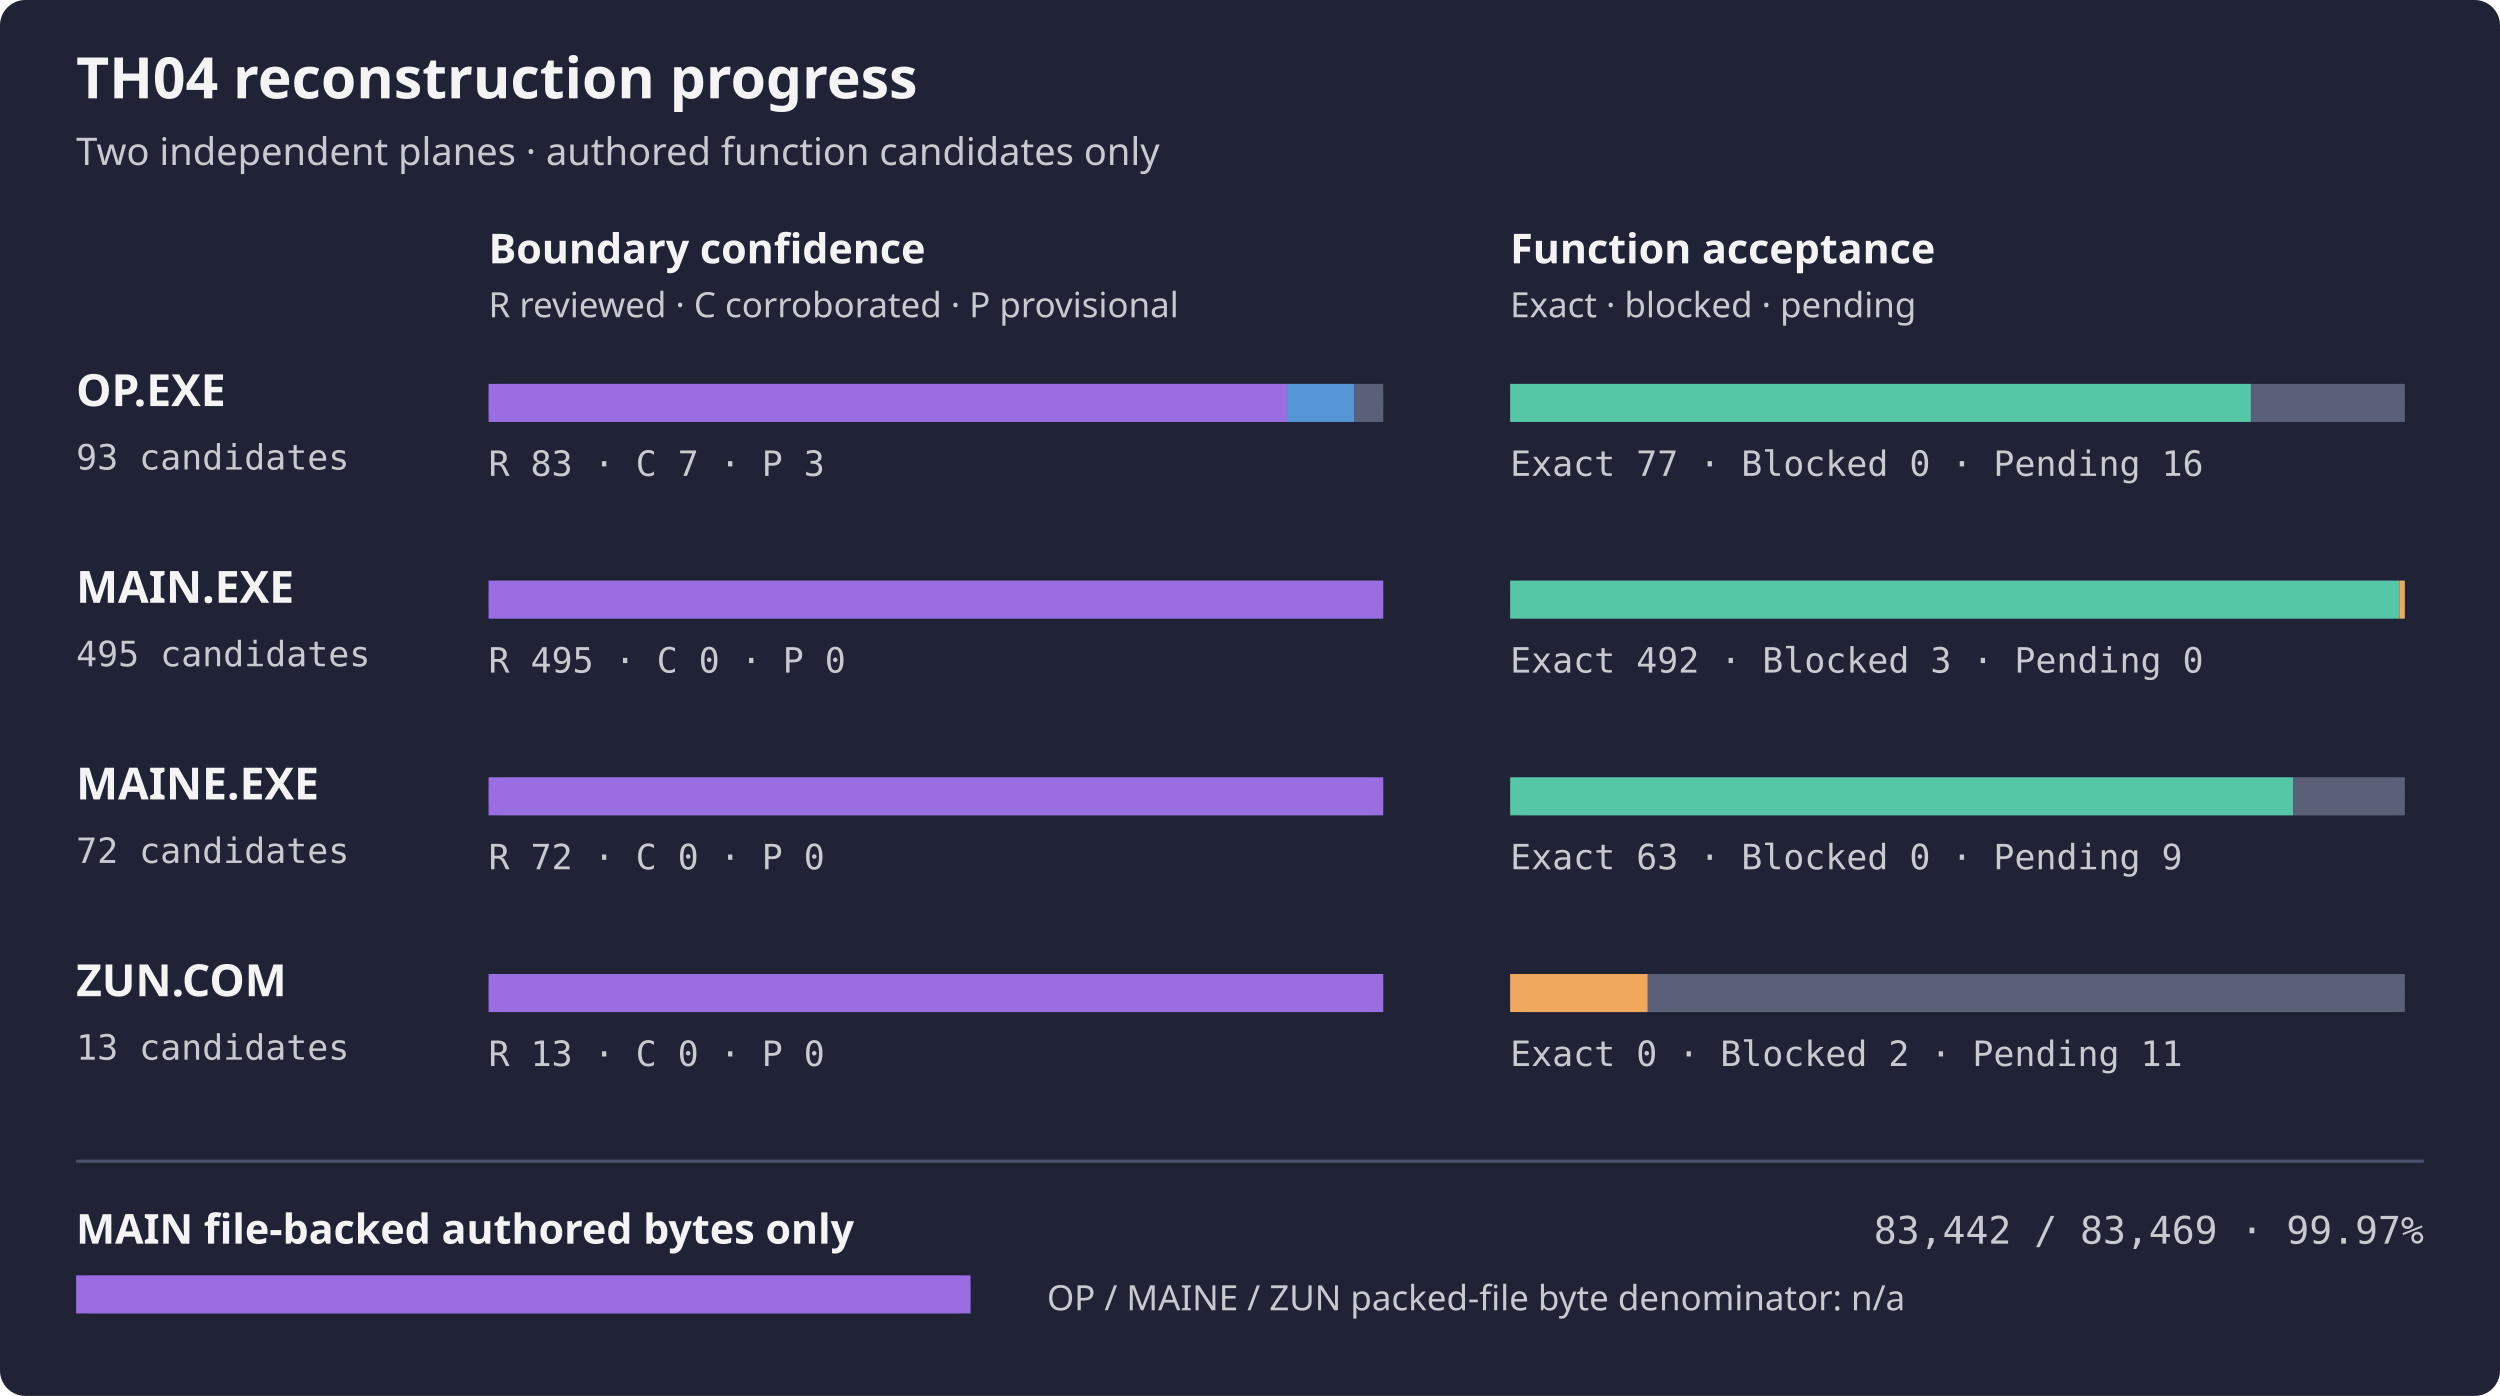
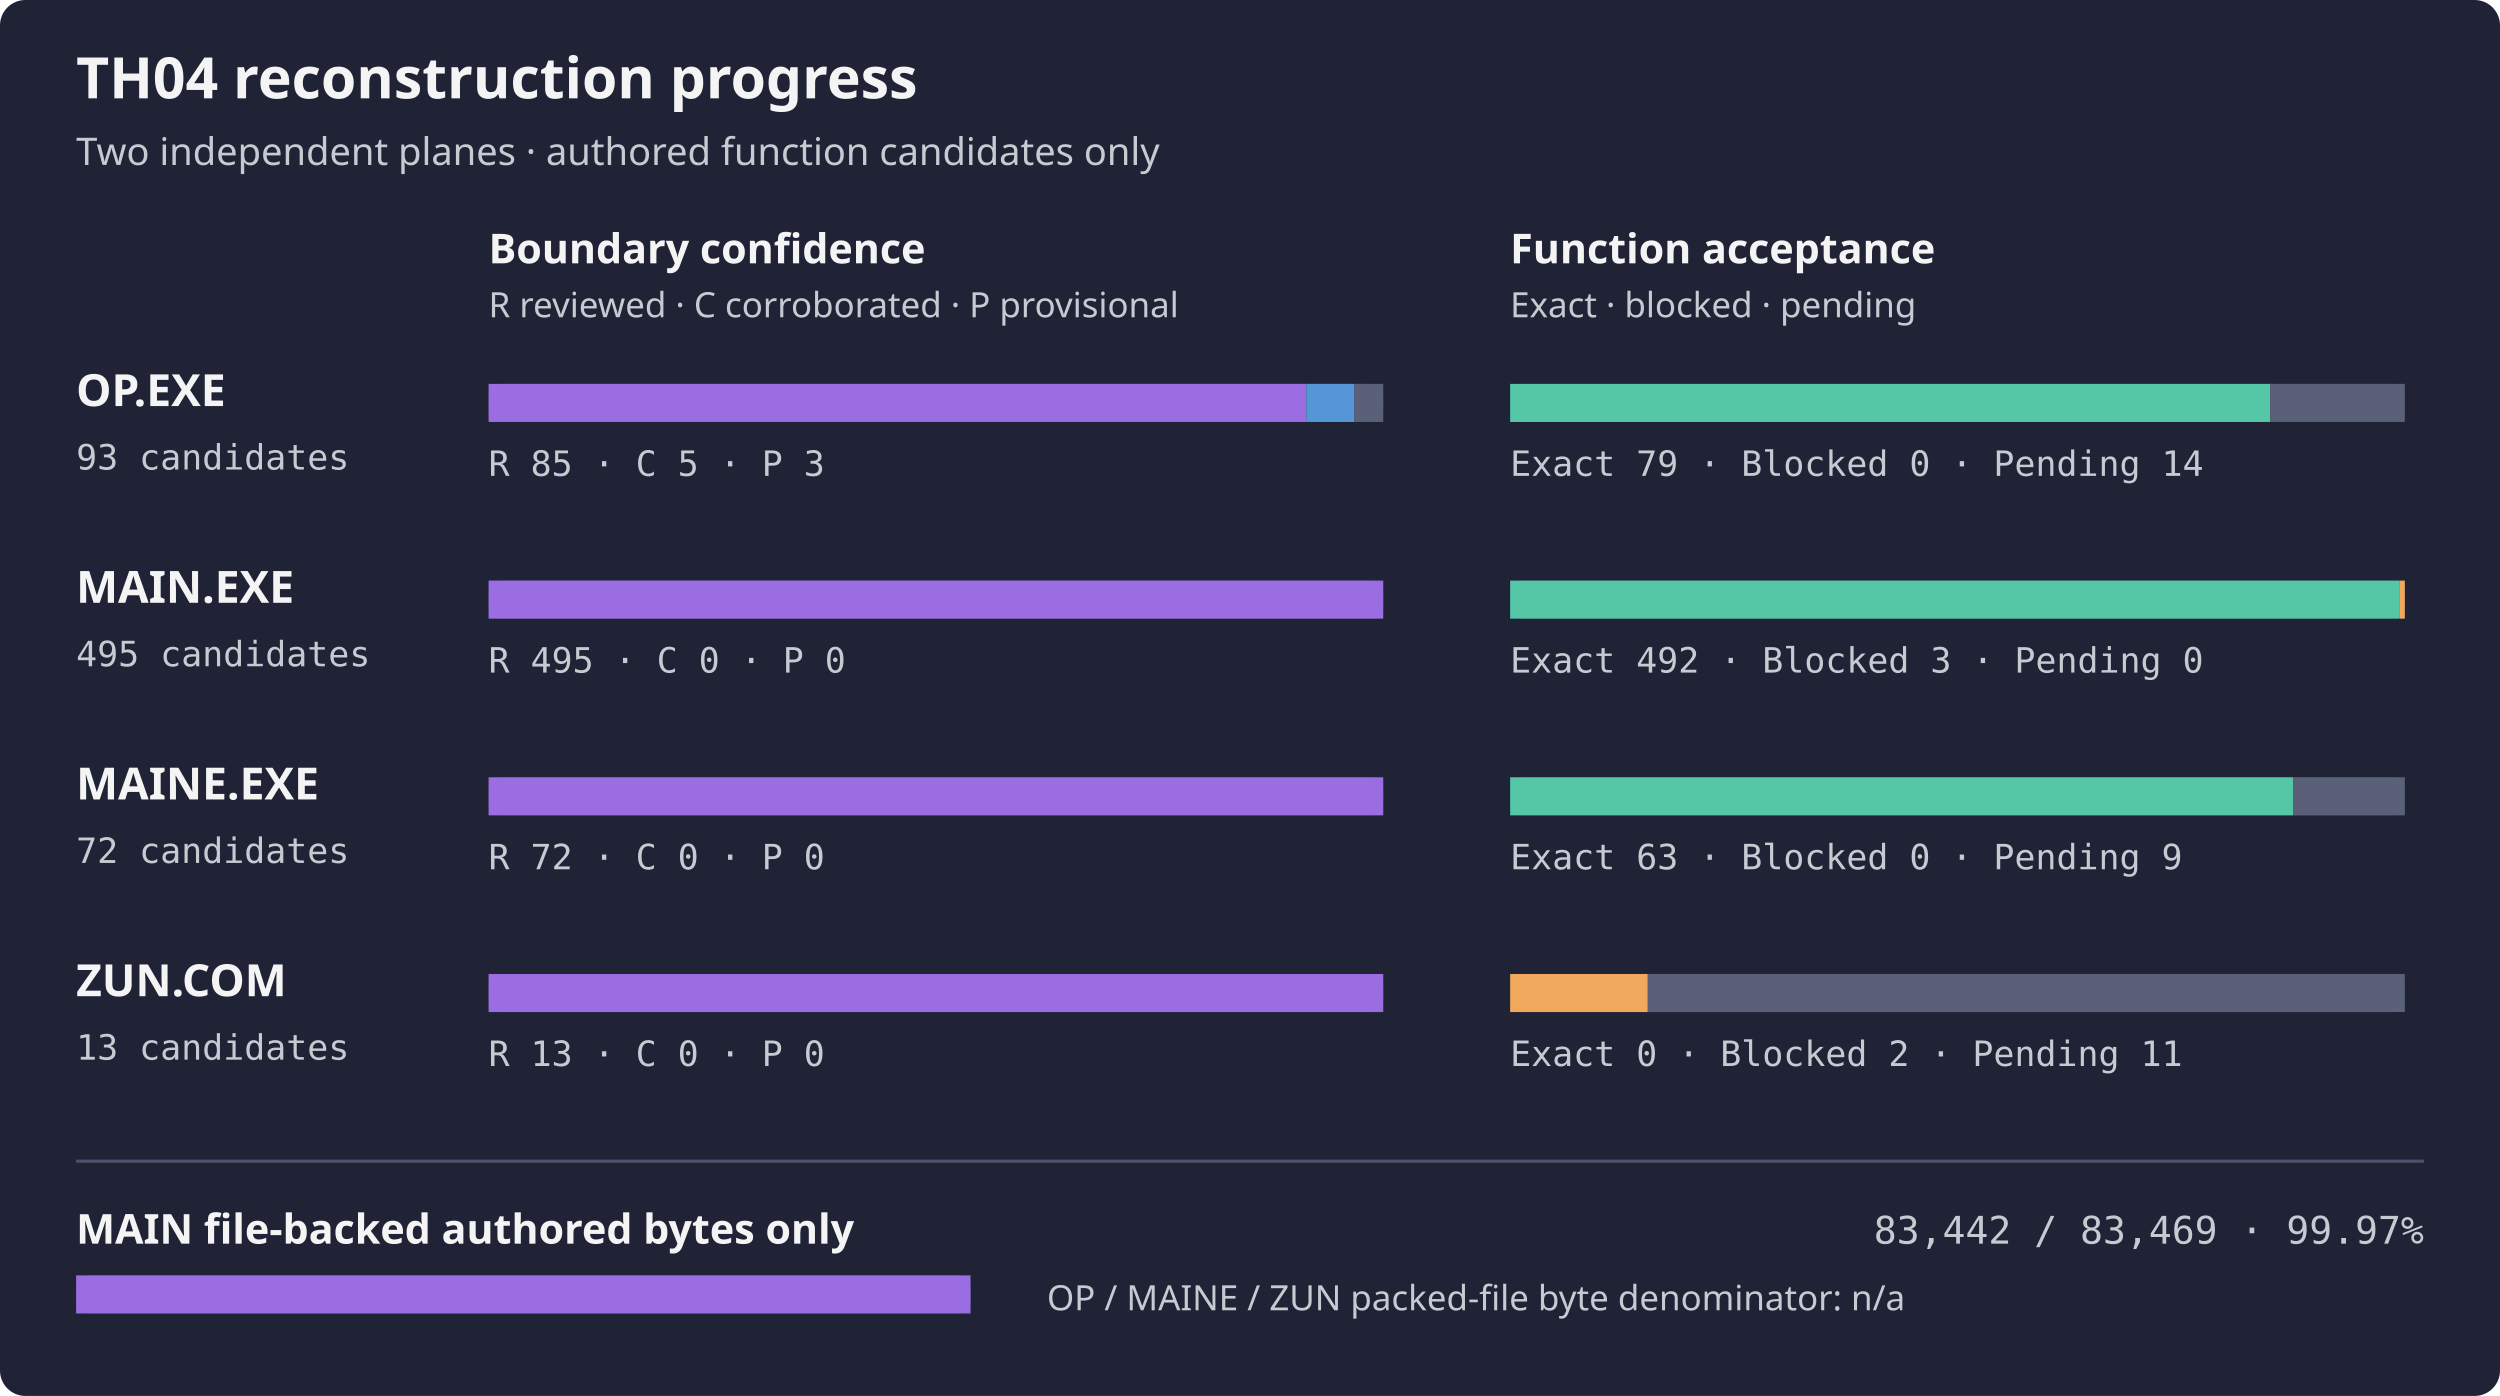
<svg xmlns="http://www.w3.org/2000/svg" width="788" height="440" role="img" aria-label="TH04 per-artifact reconstruction progress">
  <rect width="788" height="440" rx="8" fill="#1f2335" />
  <text x="24" y="31" fill="#f4f4f5" font-family="sans-serif" font-size="18" font-weight="600">TH04 reconstruction progress</text>
  <text x="24" y="52" fill="#c8cad2" font-family="sans-serif" font-size="12">Two independent planes · authored function candidates only</text>
  <text x="154" y="83" fill="#f4f4f5" font-family="sans-serif" font-size="13" font-weight="600">Boundary confidence</text>
  <text x="476" y="83" fill="#f4f4f5" font-family="sans-serif" font-size="13" font-weight="600">Function acceptance</text>
  <text x="154" y="100" fill="#c8cad2" font-family="sans-serif" font-size="11">R reviewed · C corroborated · P provisional</text>
  <text x="476" y="100" fill="#c8cad2" font-family="sans-serif" font-size="11">Exact · blocked · pending</text>
  <text x="24" y="128" fill="#f4f4f5" font-family="sans-serif" font-size="14" font-weight="600">OP.EXE</text>
  <text x="24" y="148" fill="#c8cad2" font-family="monospace" font-size="11">93 candidates</text>
  <rect x="154" y="121" width="282" height="12" rx="4" fill="#353b52" />
-   <rect x="154.00" y="121" width="251.68" height="12" fill="#9b6de3" />
-   <rect x="405.68" y="121" width="21.23" height="12" fill="#5496d6" />
+   <rect x="154.00" y="121" width="257.74" height="12" fill="#9b6de3" />
+   <rect x="411.74" y="121" width="15.16" height="12" fill="#5496d6" />
  <rect x="426.90" y="121" width="9.10" height="12" fill="#596078" />
  <rect x="476" y="121" width="282" height="12" rx="4" fill="#353b52" />
-   <rect x="476.00" y="121" width="233.48" height="12" fill="#55c7a6" />
-   <rect x="709.48" y="121" width="48.52" height="12" fill="#596078" />
-   <text x="154" y="150" fill="#c8cad2" font-family="monospace" font-size="11">R 83 · C 7 · P 3</text>
-   <text x="476" y="150" fill="#c8cad2" font-family="monospace" font-size="11">Exact 77 · Blocked 0 · Pending 16</text>
+   <rect x="476.00" y="121" width="239.55" height="12" fill="#55c7a6" />
+   <rect x="715.55" y="121" width="42.45" height="12" fill="#596078" />
+   <text x="154" y="150" fill="#c8cad2" font-family="monospace" font-size="11">R 85 · C 5 · P 3</text>
+   <text x="476" y="150" fill="#c8cad2" font-family="monospace" font-size="11">Exact 79 · Blocked 0 · Pending 14</text>
  <text x="24" y="190" fill="#f4f4f5" font-family="sans-serif" font-size="14" font-weight="600">MAIN.EXE</text>
  <text x="24" y="210" fill="#c8cad2" font-family="monospace" font-size="11">495 candidates</text>
  <rect x="154" y="183" width="282" height="12" rx="4" fill="#353b52" />
  <rect x="154.00" y="183" width="282.00" height="12" fill="#9b6de3" />
  <rect x="476" y="183" width="282" height="12" rx="4" fill="#353b52" />
  <rect x="476.00" y="183" width="280.29" height="12" fill="#55c7a6" />
  <rect x="756.29" y="183" width="1.71" height="12" fill="#f0a95c" />
  <text x="154" y="212" fill="#c8cad2" font-family="monospace" font-size="11">R 495 · C 0 · P 0</text>
  <text x="476" y="212" fill="#c8cad2" font-family="monospace" font-size="11">Exact 492 · Blocked 3 · Pending 0</text>
  <text x="24" y="252" fill="#f4f4f5" font-family="sans-serif" font-size="14" font-weight="600">MAINE.EXE</text>
  <text x="24" y="272" fill="#c8cad2" font-family="monospace" font-size="11">72 candidates</text>
  <rect x="154" y="245" width="282" height="12" rx="4" fill="#353b52" />
  <rect x="154.00" y="245" width="282.00" height="12" fill="#9b6de3" />
  <rect x="476" y="245" width="282" height="12" rx="4" fill="#353b52" />
  <rect x="476.00" y="245" width="246.75" height="12" fill="#55c7a6" />
  <rect x="722.75" y="245" width="35.25" height="12" fill="#596078" />
  <text x="154" y="274" fill="#c8cad2" font-family="monospace" font-size="11">R 72 · C 0 · P 0</text>
  <text x="476" y="274" fill="#c8cad2" font-family="monospace" font-size="11">Exact 63 · Blocked 0 · Pending 9</text>
  <text x="24" y="314" fill="#f4f4f5" font-family="sans-serif" font-size="14" font-weight="600">ZUN.COM</text>
  <text x="24" y="334" fill="#c8cad2" font-family="monospace" font-size="11">13 candidates</text>
  <rect x="154" y="307" width="282" height="12" rx="4" fill="#353b52" />
  <rect x="154.00" y="307" width="282.00" height="12" fill="#9b6de3" />
  <rect x="476" y="307" width="282" height="12" rx="4" fill="#353b52" />
  <rect x="476.00" y="307" width="43.38" height="12" fill="#f0a95c" />
  <rect x="519.38" y="307" width="238.62" height="12" fill="#596078" />
  <text x="154" y="336" fill="#c8cad2" font-family="monospace" font-size="11">R 13 · C 0 · P 0</text>
  <text x="476" y="336" fill="#c8cad2" font-family="monospace" font-size="11">Exact 0 · Blocked 2 · Pending 11</text>
  <path d="M24 366 H764" stroke="#4b526d" />
  <text x="24" y="392" fill="#f4f4f5" font-family="sans-serif" font-size="13" font-weight="600">MAIN file-backed authored bytes only</text>
  <text x="764" y="392" fill="#c8cad2" text-anchor="end" font-family="monospace" font-size="12">83,442 / 83,469 · 99.97%</text>
  <rect x="24" y="402" width="282" height="12" rx="4" fill="#353b52" />
  <rect x="24" y="402" width="281.91" height="12" fill="#9b6de3" />
  <text x="330" y="413" fill="#c8cad2" font-family="sans-serif" font-size="11">OP / MAINE / ZUN packed-file byte denominator: n/a</text>
</svg>
